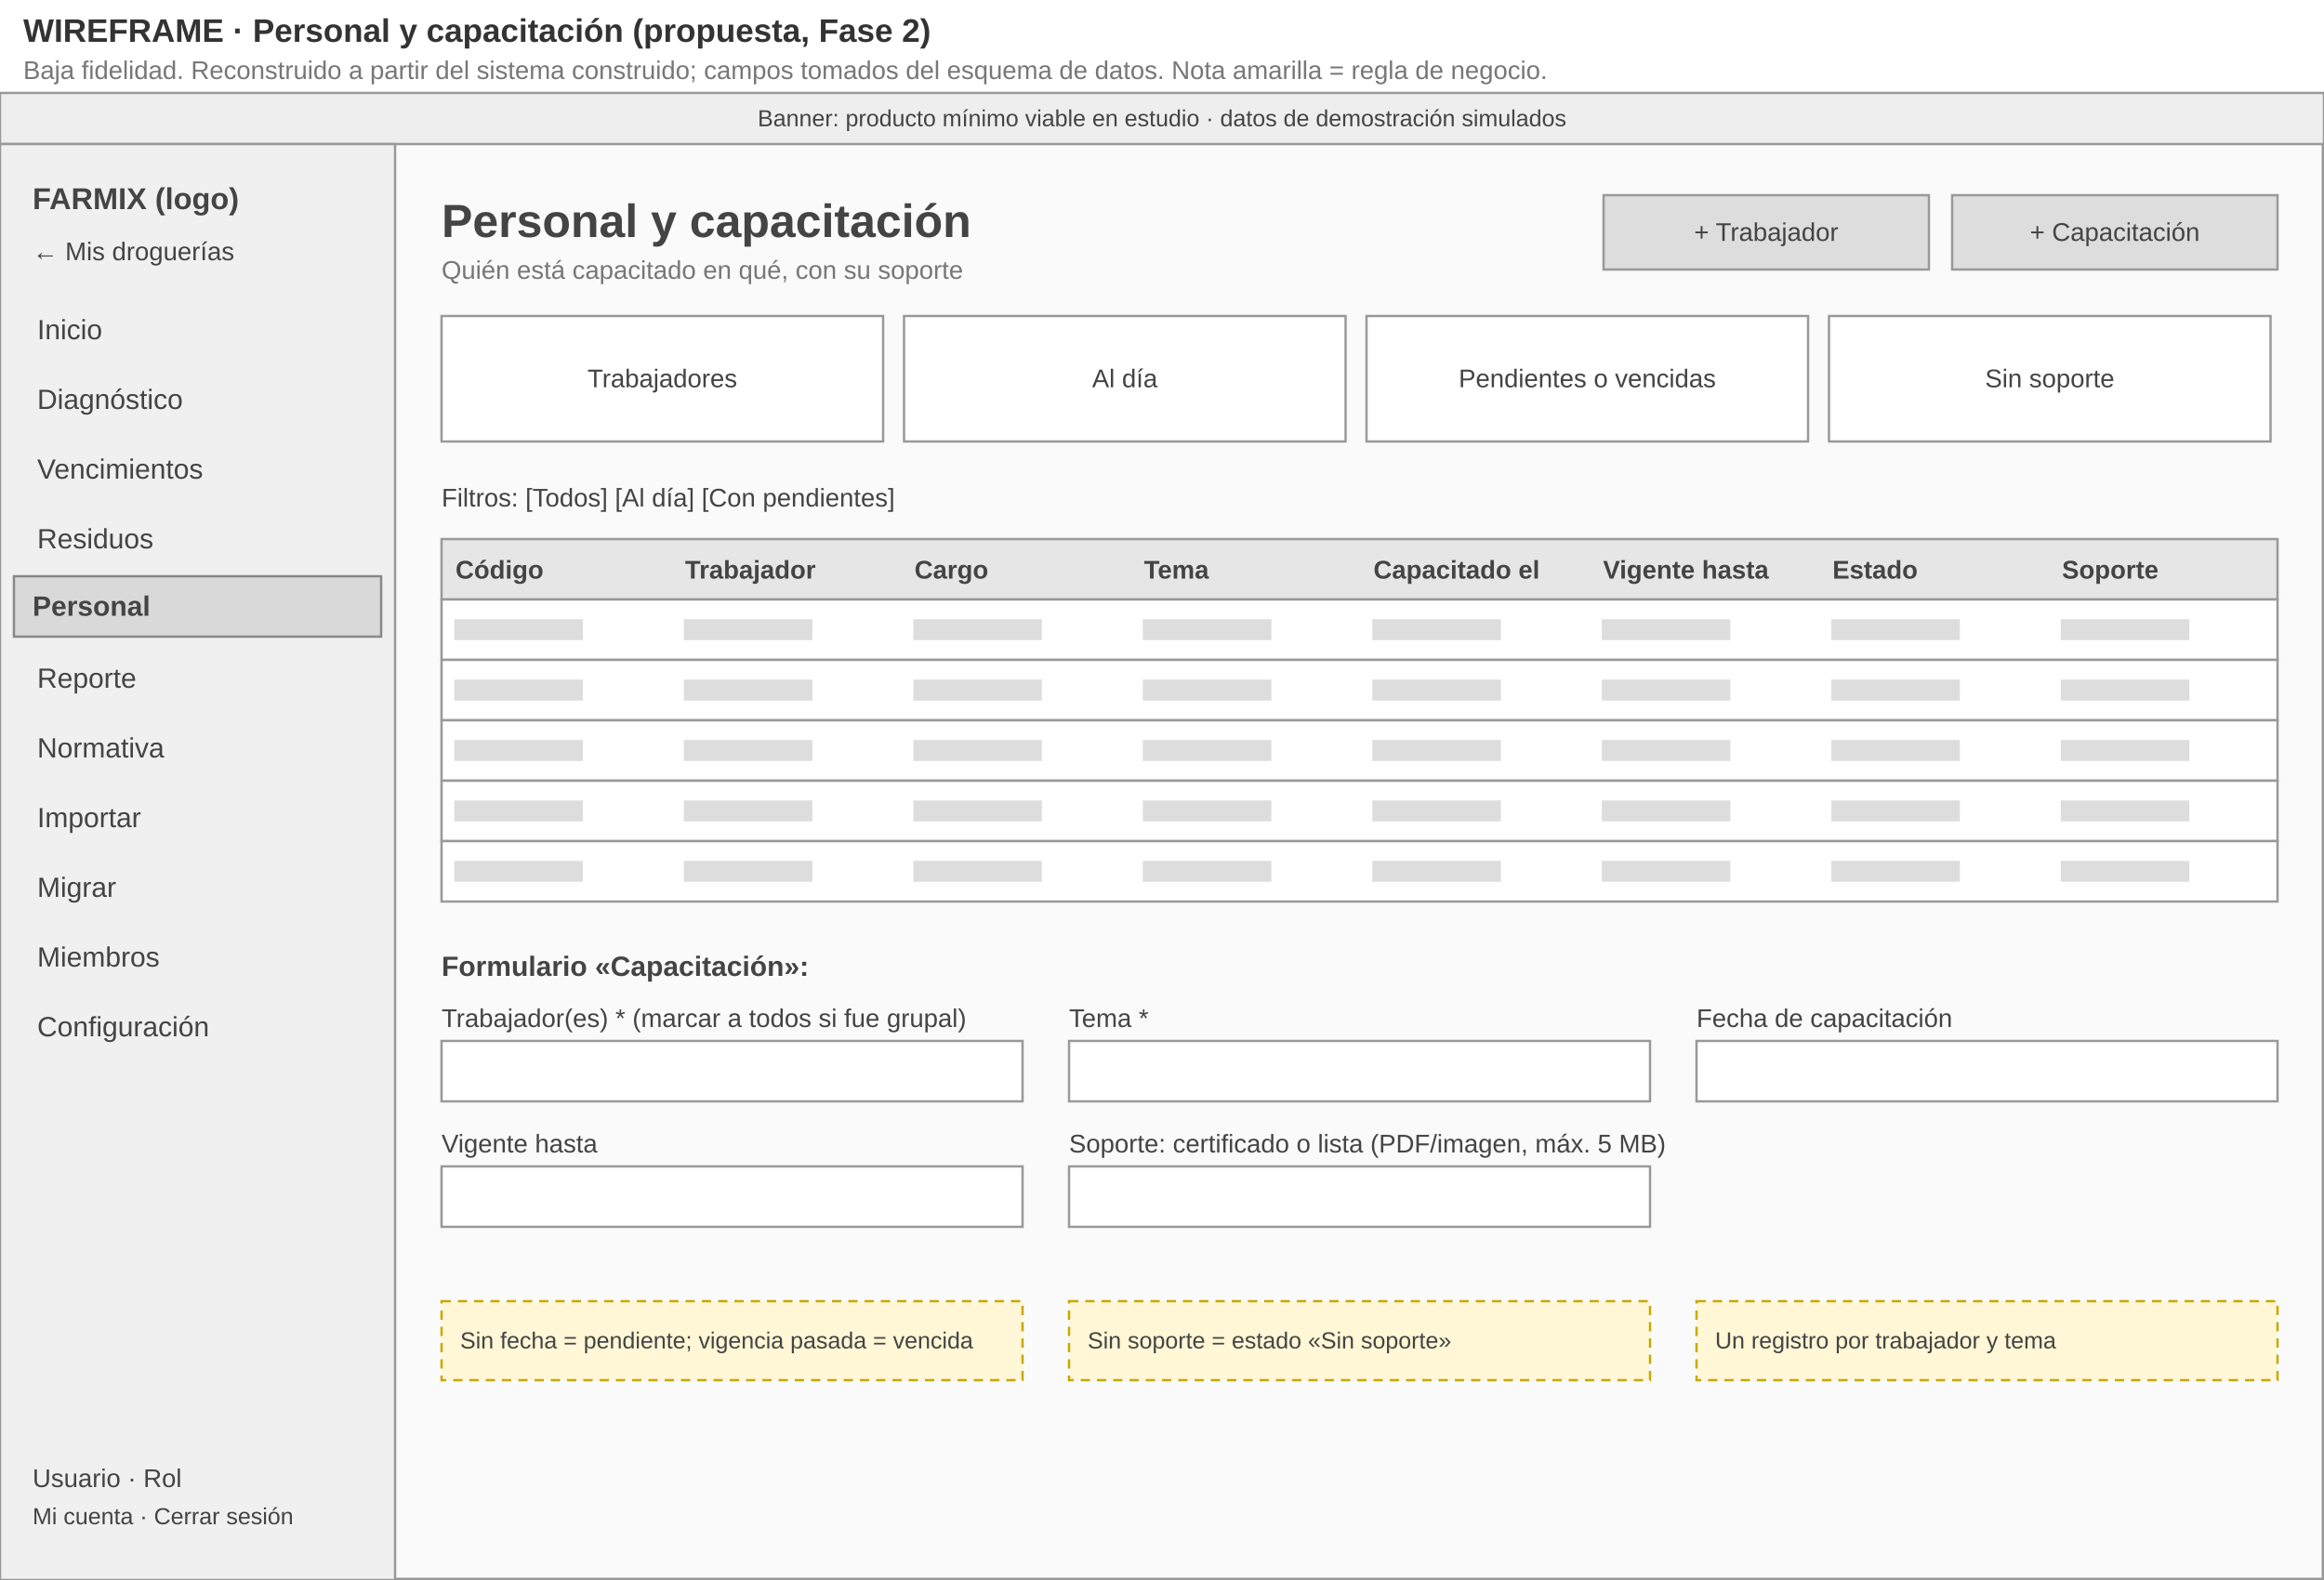
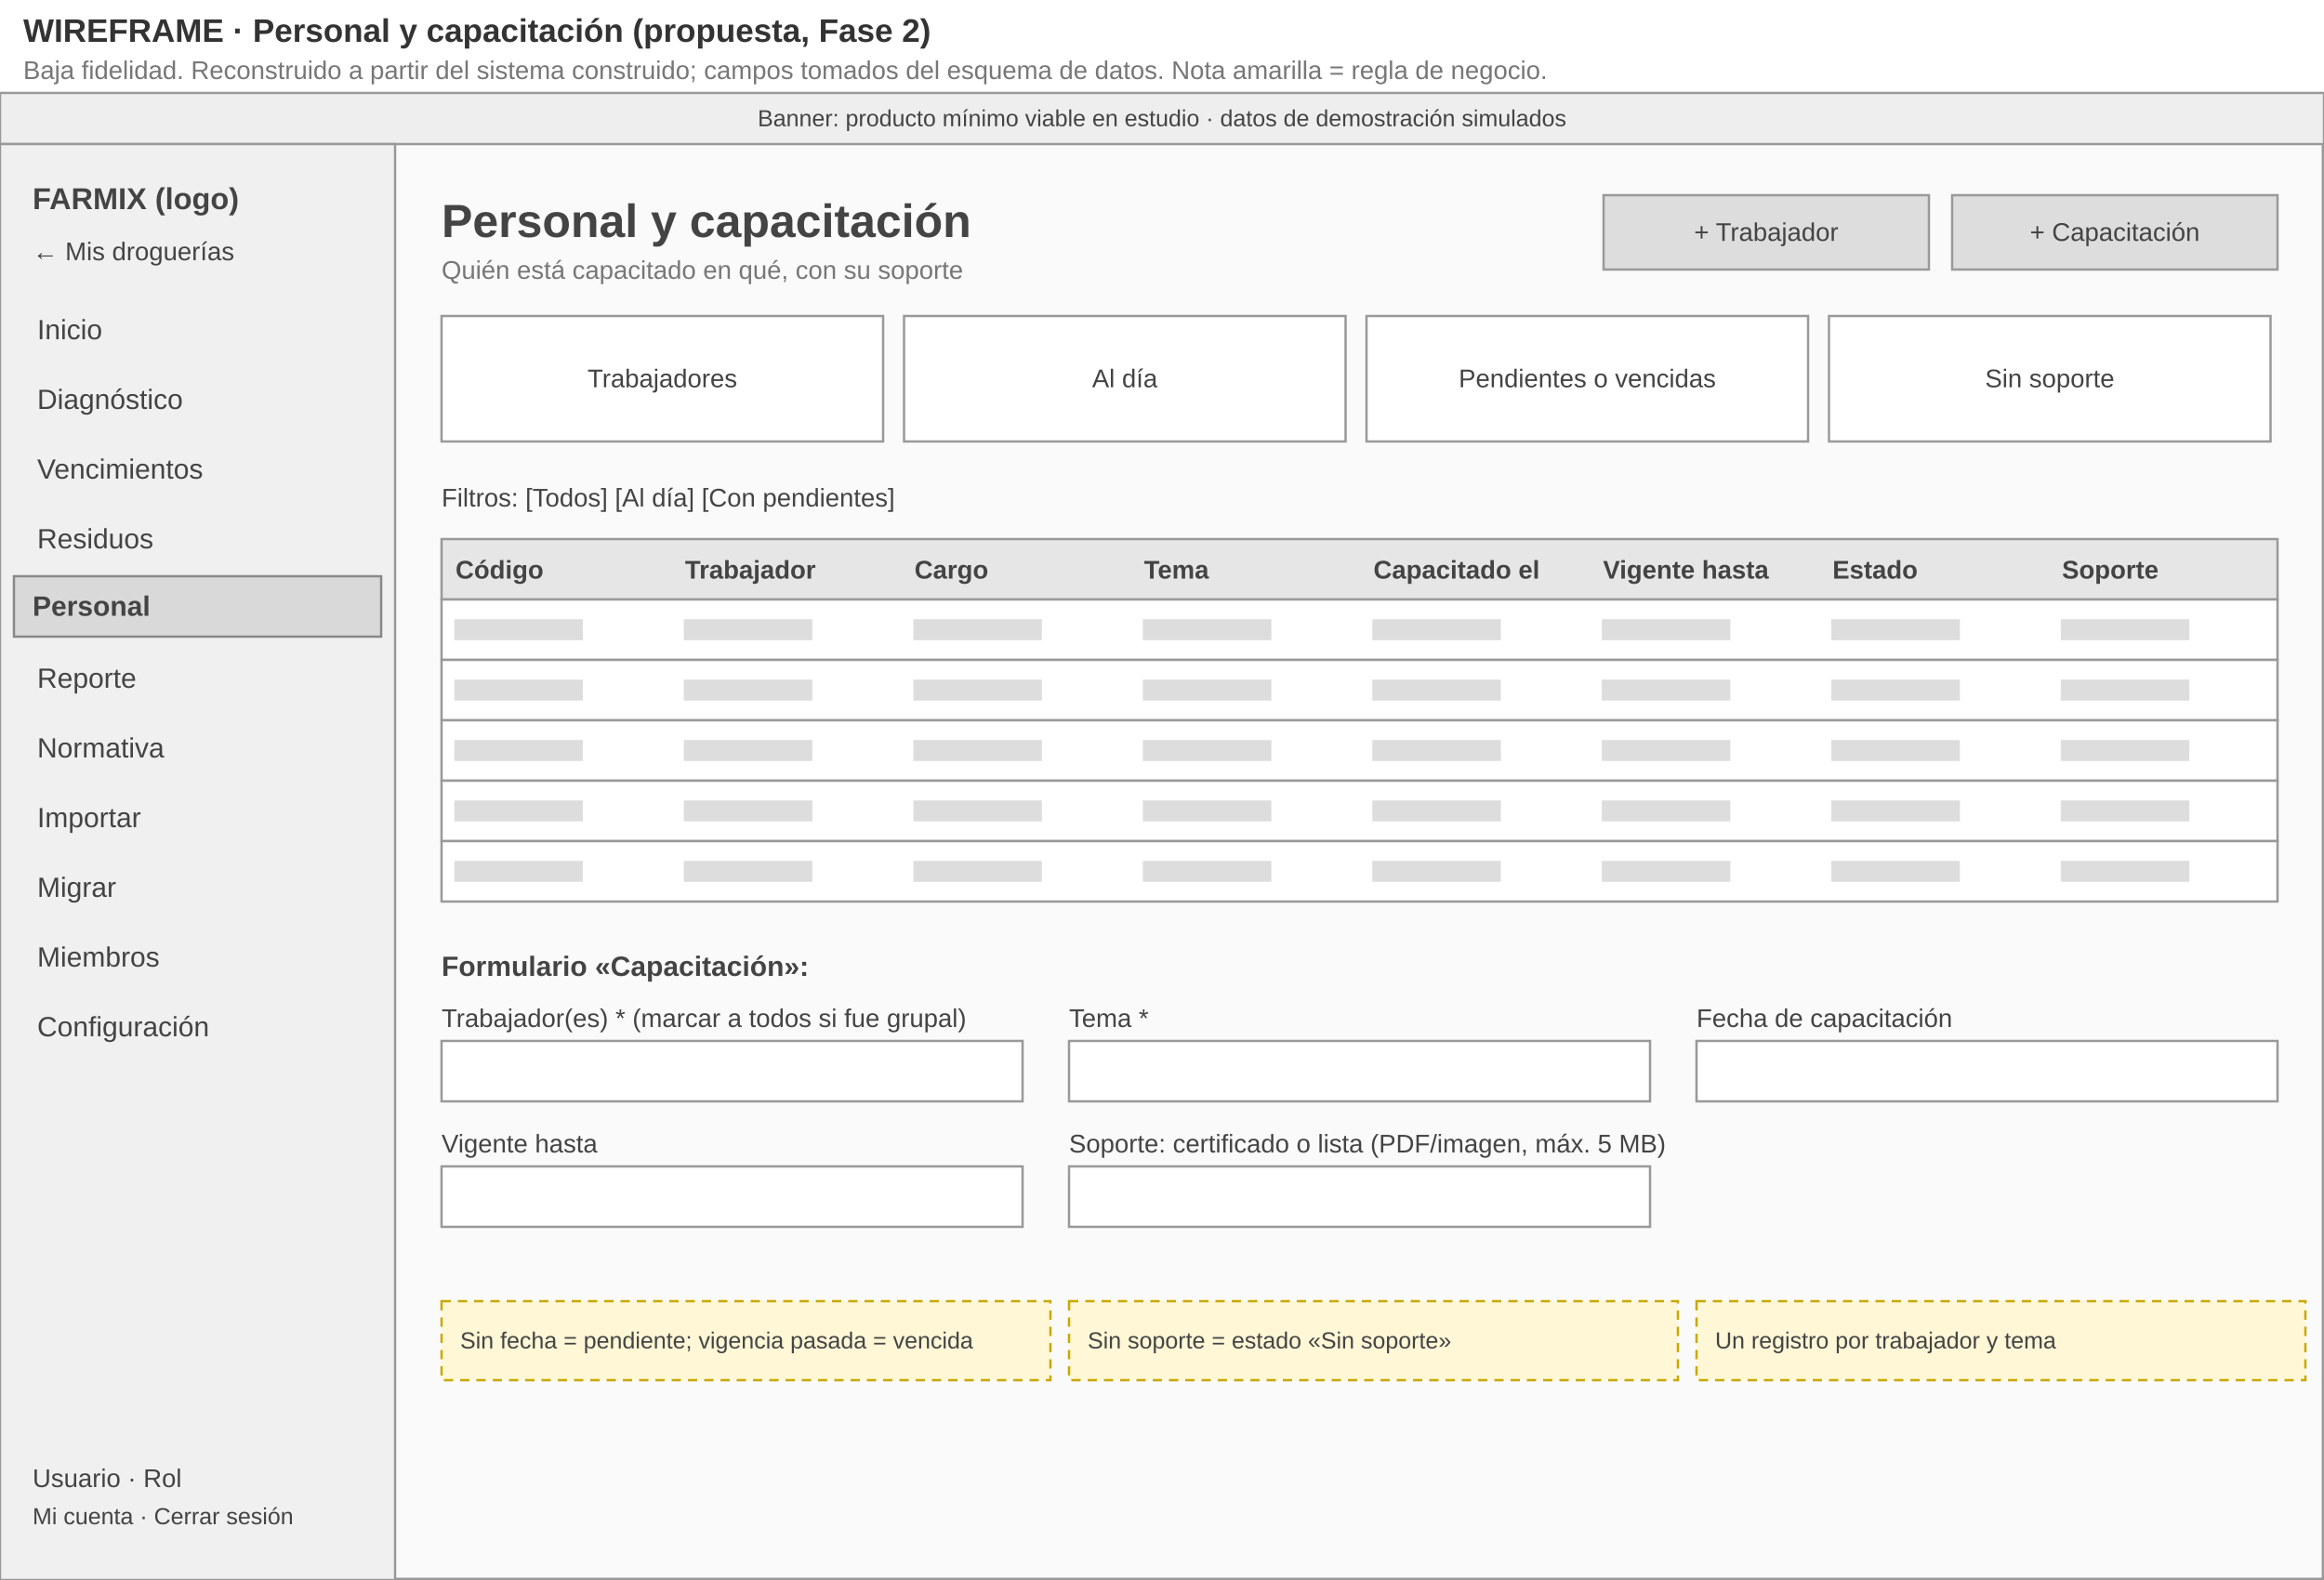
<svg xmlns="http://www.w3.org/2000/svg" viewBox="0 0 1000 680" width="1000" height="680" font-family="Arial,Helvetica,sans-serif">
  <rect width="1000" height="680" fill="#fff" />
  <text x="10" y="18" font-size="14" font-weight="bold" fill="#333">WIREFRAME · Personal y capacitación (propuesta, Fase 2)</text>
  <text x="10" y="34" font-size="11" fill="#777">Baja fidelidad. Reconstruido a partir del sistema construido; campos tomados del esquema de datos. Nota amarilla = regla de negocio.</text>
  <g transform="translate(0,40)">
    <rect x="0.5" y="0.5" width="999" height="639" fill="#fafafa" stroke="#999" />
    <rect x="0" y="0" width="1000" height="22" fill="#eee" stroke="#999" />
    <text x="500.0" y="14.333" font-size="10" fill="#444" text-anchor="middle">Banner: producto mínimo viable en estudio · datos de demostración simulados</text>
    <rect x="0" y="22" width="170" height="618" fill="#f0f0f0" stroke="#999" />
    <text x="14" y="50" font-size="13" fill="#444" font-weight="bold">FARMIX (logo)</text>
    <text x="14" y="72" font-size="11" fill="#444">← Mis droguerías</text>
    <text x="16" y="106" font-size="12" fill="#444">Inicio</text>
    <text x="16" y="136" font-size="12" fill="#444">Diagnóstico</text>
    <text x="16" y="166" font-size="12" fill="#444">Vencimientos</text>
    <text x="16" y="196" font-size="12" fill="#444">Residuos</text>
    <rect x="6" y="208" width="158" height="26" fill="#d9d9d9" stroke="#888" />
    <text x="14" y="225.0" font-size="12" fill="#444" text-anchor="start" font-weight="bold">Personal</text>
    <text x="16" y="256" font-size="12" fill="#444">Reporte</text>
    <text x="16" y="286" font-size="12" fill="#444">Normativa</text>
    <text x="16" y="316" font-size="12" fill="#444">Importar</text>
    <text x="16" y="346" font-size="12" fill="#444">Migrar</text>
    <text x="16" y="376" font-size="12" fill="#444">Miembros</text>
    <text x="16" y="406" font-size="12" fill="#444">Configuración</text>
    <text x="14" y="600" font-size="11" fill="#444">Usuario · Rol</text>
    <text x="14" y="616" font-size="10" fill="#444">Mi cuenta · Cerrar sesión</text>
    <text x="190" y="62" font-size="20" fill="#444" font-weight="bold">Personal y capacitación</text>
    <text x="190" y="80" font-size="11" fill="#777">Quién está capacitado en qué, con su soporte</text>
    <rect x="690" y="44" width="140" height="32" fill="#ddd" stroke="#999" />
    <text x="760.0" y="63.667" font-size="11" fill="#444" text-anchor="middle">+ Trabajador</text>
    <rect x="840" y="44" width="140" height="32" fill="#ddd" stroke="#999" />
    <text x="910.0" y="63.667" font-size="11" fill="#444" text-anchor="middle">+ Capacitación</text>
    <rect x="190" y="96" width="190" height="54" fill="#fff" stroke="#999" />
    <text x="285.0" y="126.667" font-size="11" fill="#444" text-anchor="middle">Trabajadores</text>
    <rect x="389" y="96" width="190" height="54" fill="#fff" stroke="#999" />
    <text x="484.0" y="126.667" font-size="11" fill="#444" text-anchor="middle">Al día</text>
    <rect x="588" y="96" width="190" height="54" fill="#fff" stroke="#999" />
    <text x="683.0" y="126.667" font-size="11" fill="#444" text-anchor="middle">Pendientes o vencidas</text>
    <rect x="787" y="96" width="190" height="54" fill="#fff" stroke="#999" />
    <text x="882.0" y="126.667" font-size="11" fill="#444" text-anchor="middle">Sin soporte</text>
    <text x="190" y="178" font-size="11" fill="#444">Filtros:  [Todos]  [Al día]  [Con pendientes]</text>
    <rect x="190" y="192" width="790" height="26" fill="#e6e6e6" stroke="#999" />
    <text x="196.0" y="209.0" font-size="11" fill="#444" font-weight="bold">Código</text>
    <text x="294.75" y="209.0" font-size="11" fill="#444" font-weight="bold">Trabajador</text>
    <text x="393.5" y="209.0" font-size="11" fill="#444" font-weight="bold">Cargo</text>
    <text x="492.25" y="209.0" font-size="11" fill="#444" font-weight="bold">Tema</text>
    <text x="591.0" y="209.0" font-size="11" fill="#444" font-weight="bold">Capacitado el</text>
    <text x="689.75" y="209.0" font-size="11" fill="#444" font-weight="bold">Vigente hasta</text>
    <text x="788.5" y="209.0" font-size="11" fill="#444" font-weight="bold">Estado</text>
    <text x="887.25" y="209.0" font-size="11" fill="#444" font-weight="bold">Soporte</text>
    <rect x="190" y="218" width="790" height="26" fill="#fff" stroke="#999" />
    <rect x="196.0" y="227" width="54.313" height="8" fill="#ddd" stroke="#ddd" />
    <rect x="294.75" y="227" width="54.313" height="8" fill="#ddd" stroke="#ddd" />
    <rect x="393.5" y="227" width="54.313" height="8" fill="#ddd" stroke="#ddd" />
    <rect x="492.25" y="227" width="54.313" height="8" fill="#ddd" stroke="#ddd" />
    <rect x="591.0" y="227" width="54.313" height="8" fill="#ddd" stroke="#ddd" />
    <rect x="689.75" y="227" width="54.313" height="8" fill="#ddd" stroke="#ddd" />
    <rect x="788.5" y="227" width="54.313" height="8" fill="#ddd" stroke="#ddd" />
    <rect x="887.25" y="227" width="54.313" height="8" fill="#ddd" stroke="#ddd" />
    <rect x="190" y="244" width="790" height="26" fill="#fff" stroke="#999" />
    <rect x="196.0" y="253" width="54.313" height="8" fill="#ddd" stroke="#ddd" />
    <rect x="294.75" y="253" width="54.313" height="8" fill="#ddd" stroke="#ddd" />
    <rect x="393.5" y="253" width="54.313" height="8" fill="#ddd" stroke="#ddd" />
    <rect x="492.25" y="253" width="54.313" height="8" fill="#ddd" stroke="#ddd" />
    <rect x="591.0" y="253" width="54.313" height="8" fill="#ddd" stroke="#ddd" />
    <rect x="689.75" y="253" width="54.313" height="8" fill="#ddd" stroke="#ddd" />
    <rect x="788.5" y="253" width="54.313" height="8" fill="#ddd" stroke="#ddd" />
    <rect x="887.25" y="253" width="54.313" height="8" fill="#ddd" stroke="#ddd" />
    <rect x="190" y="270" width="790" height="26" fill="#fff" stroke="#999" />
    <rect x="196.0" y="279" width="54.313" height="8" fill="#ddd" stroke="#ddd" />
    <rect x="294.75" y="279" width="54.313" height="8" fill="#ddd" stroke="#ddd" />
    <rect x="393.5" y="279" width="54.313" height="8" fill="#ddd" stroke="#ddd" />
    <rect x="492.25" y="279" width="54.313" height="8" fill="#ddd" stroke="#ddd" />
    <rect x="591.0" y="279" width="54.313" height="8" fill="#ddd" stroke="#ddd" />
    <rect x="689.75" y="279" width="54.313" height="8" fill="#ddd" stroke="#ddd" />
    <rect x="788.5" y="279" width="54.313" height="8" fill="#ddd" stroke="#ddd" />
    <rect x="887.25" y="279" width="54.313" height="8" fill="#ddd" stroke="#ddd" />
    <rect x="190" y="296" width="790" height="26" fill="#fff" stroke="#999" />
    <rect x="196.0" y="305" width="54.313" height="8" fill="#ddd" stroke="#ddd" />
    <rect x="294.75" y="305" width="54.313" height="8" fill="#ddd" stroke="#ddd" />
    <rect x="393.5" y="305" width="54.313" height="8" fill="#ddd" stroke="#ddd" />
    <rect x="492.25" y="305" width="54.313" height="8" fill="#ddd" stroke="#ddd" />
    <rect x="591.0" y="305" width="54.313" height="8" fill="#ddd" stroke="#ddd" />
    <rect x="689.75" y="305" width="54.313" height="8" fill="#ddd" stroke="#ddd" />
    <rect x="788.5" y="305" width="54.313" height="8" fill="#ddd" stroke="#ddd" />
    <rect x="887.25" y="305" width="54.313" height="8" fill="#ddd" stroke="#ddd" />
    <rect x="190" y="322" width="790" height="26" fill="#fff" stroke="#999" />
    <rect x="196.0" y="331" width="54.313" height="8" fill="#ddd" stroke="#ddd" />
    <rect x="294.75" y="331" width="54.313" height="8" fill="#ddd" stroke="#ddd" />
    <rect x="393.5" y="331" width="54.313" height="8" fill="#ddd" stroke="#ddd" />
    <rect x="492.25" y="331" width="54.313" height="8" fill="#ddd" stroke="#ddd" />
    <rect x="591.0" y="331" width="54.313" height="8" fill="#ddd" stroke="#ddd" />
    <rect x="689.75" y="331" width="54.313" height="8" fill="#ddd" stroke="#ddd" />
    <rect x="788.5" y="331" width="54.313" height="8" fill="#ddd" stroke="#ddd" />
    <rect x="887.25" y="331" width="54.313" height="8" fill="#ddd" stroke="#ddd" />
    <text x="190" y="380" font-size="12" fill="#444" font-weight="bold">Formulario «Capacitación»:</text>
    <text x="190.0" y="402" font-size="11" fill="#444">Trabajador(es) * (marcar a todos si fue grupal)</text>
    <rect x="190.0" y="408" width="250.0" height="26" fill="#fff" stroke="#999" />
    <text x="460.0" y="402" font-size="11" fill="#444">Tema *</text>
    <rect x="460.0" y="408" width="250.0" height="26" fill="#fff" stroke="#999" />
    <text x="730.0" y="402" font-size="11" fill="#444">Fecha de capacitación</text>
    <rect x="730.0" y="408" width="250.0" height="26" fill="#fff" stroke="#999" />
    <text x="190.0" y="456" font-size="11" fill="#444">Vigente hasta</text>
    <rect x="190.0" y="462" width="250.0" height="26" fill="#fff" stroke="#999" />
    <text x="460.0" y="456" font-size="11" fill="#444">Soporte: certificado o lista (PDF/imagen, máx. 5 MB)</text>
    <rect x="460.0" y="462" width="250.0" height="26" fill="#fff" stroke="#999" />
-     <rect x="190" y="520" width="250" height="34" fill="#fff7d6" stroke="#c9a800" stroke-dasharray="4 3" />
+     <rect x="190" y="520" width="262" height="34" fill="#fff7d6" stroke="#c9a800" stroke-dasharray="4 3" />
    <text x="198" y="540.333" font-size="10" fill="#444" text-anchor="start">Sin fecha = pendiente; vigencia pasada = vencida</text>
-     <rect x="460" y="520" width="250" height="34" fill="#fff7d6" stroke="#c9a800" stroke-dasharray="4 3" />
+     <rect x="460" y="520" width="262" height="34" fill="#fff7d6" stroke="#c9a800" stroke-dasharray="4 3" />
    <text x="468" y="540.333" font-size="10" fill="#444" text-anchor="start">Sin soporte = estado «Sin soporte»</text>
-     <rect x="730" y="520" width="250" height="34" fill="#fff7d6" stroke="#c9a800" stroke-dasharray="4 3" />
+     <rect x="730" y="520" width="262" height="34" fill="#fff7d6" stroke="#c9a800" stroke-dasharray="4 3" />
    <text x="738" y="540.333" font-size="10" fill="#444" text-anchor="start">Un registro por trabajador y tema</text>
  </g>
</svg>
